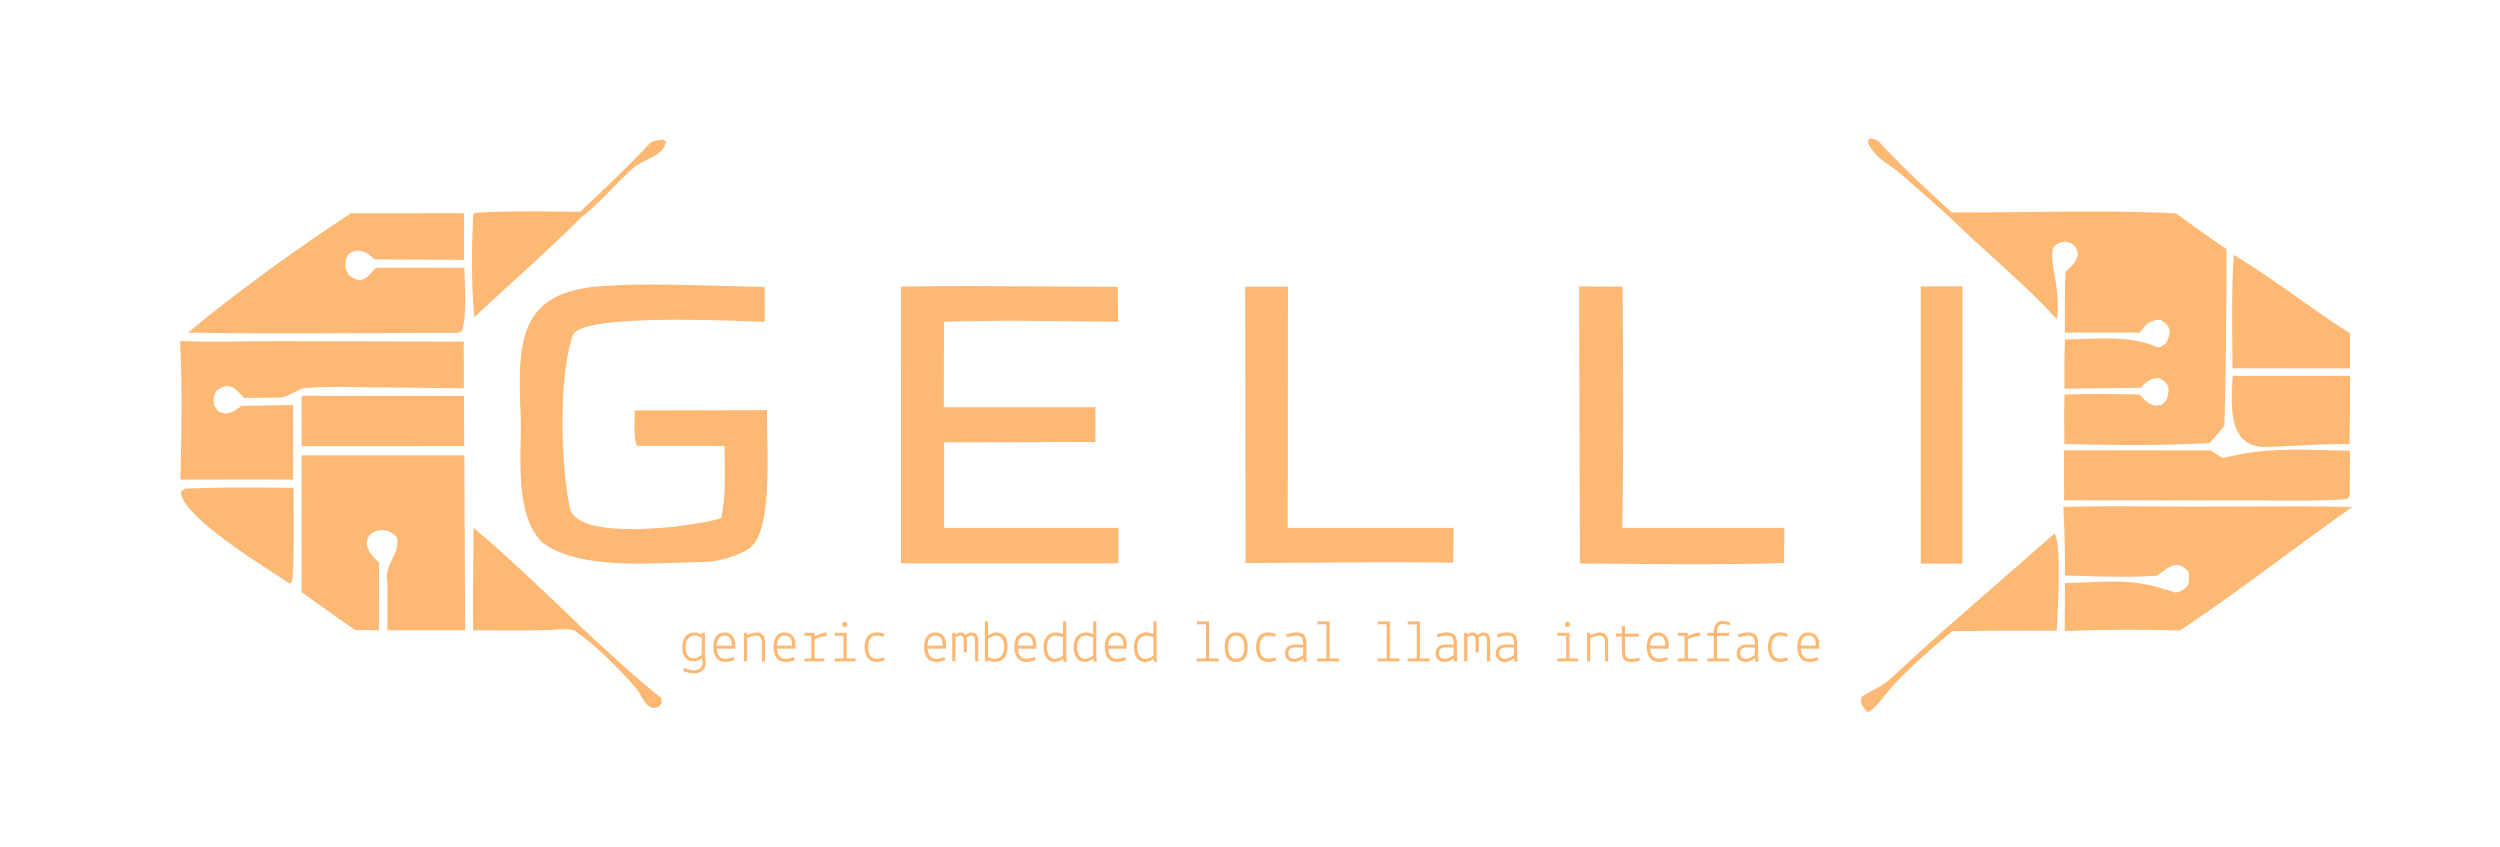
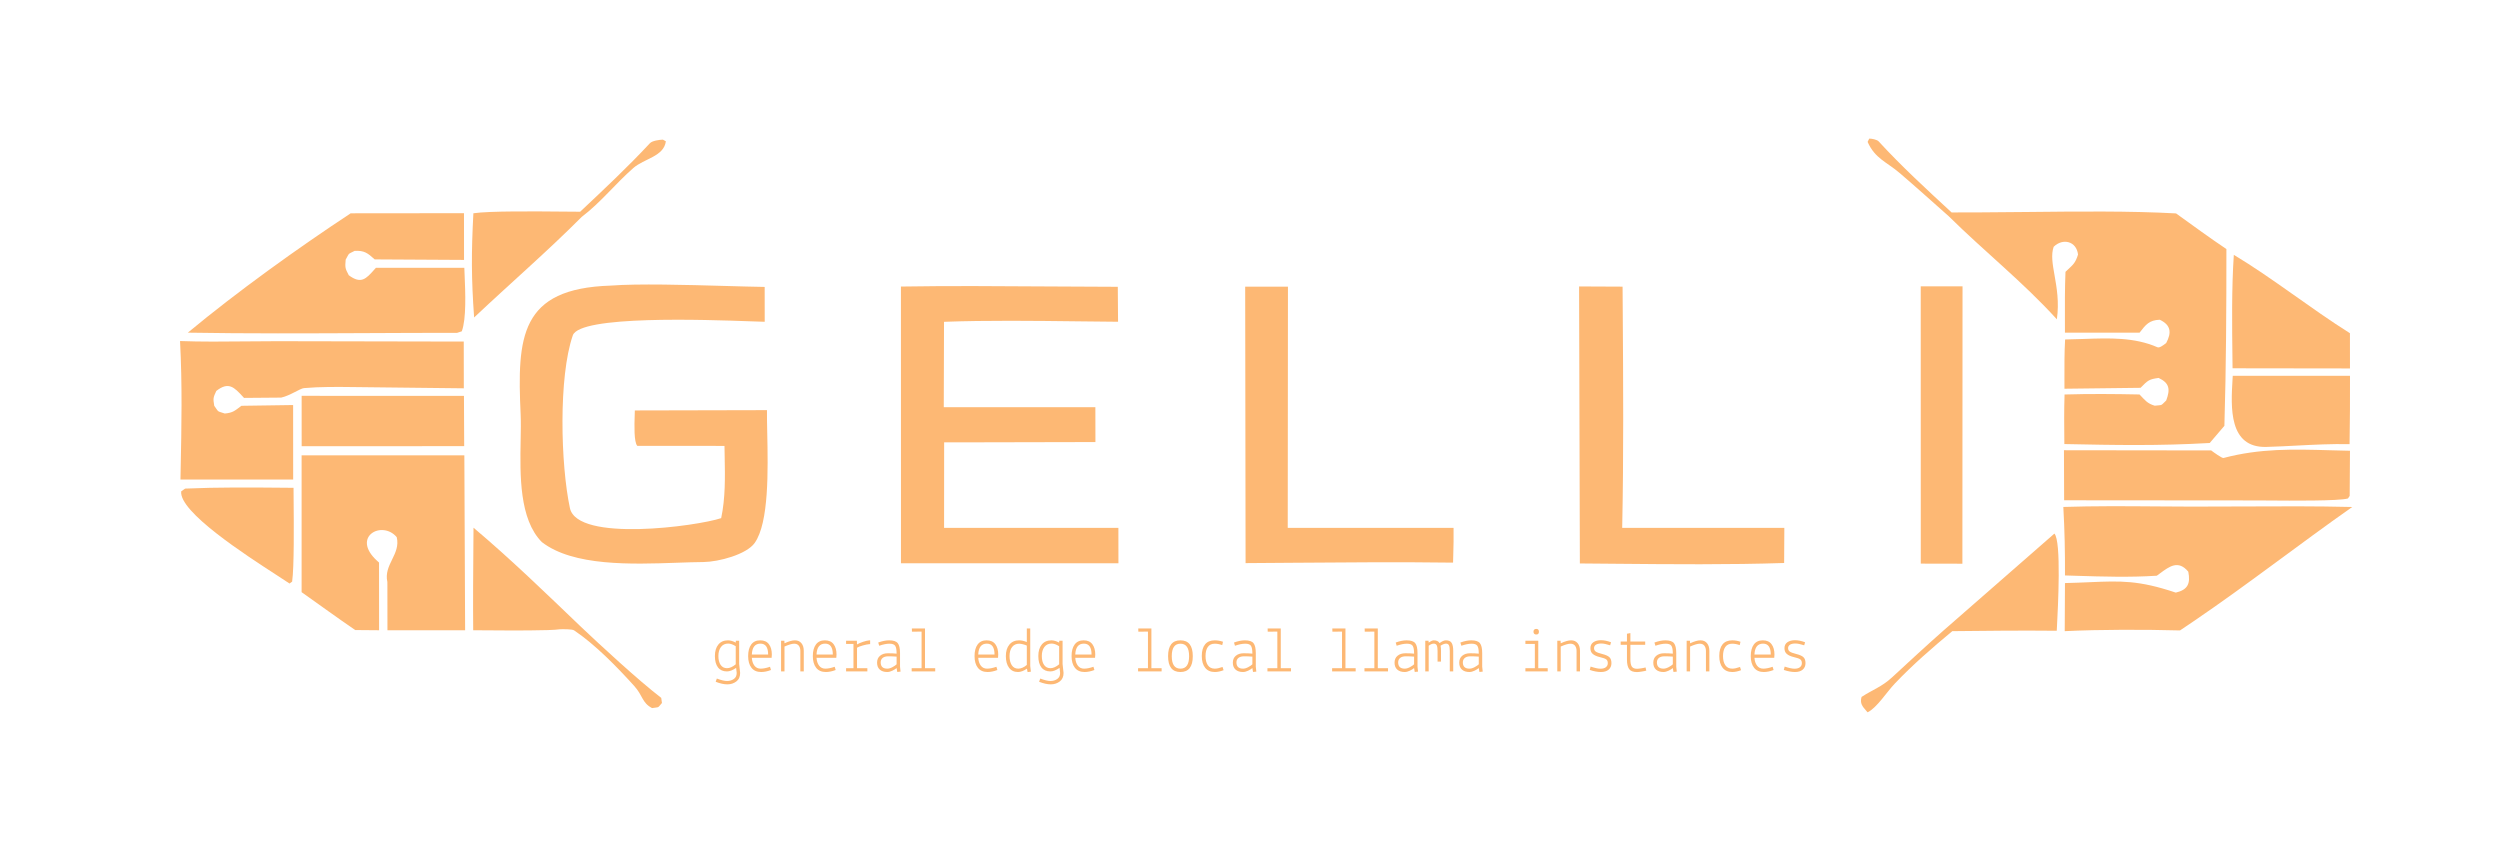
<svg xmlns="http://www.w3.org/2000/svg" width="2242" height="759" viewBox="0 0 2242 759">
  <path fill="#FDB874" transform="scale(1.00016 0.999629)" d="M1703.1 155.027C1718 167.75 1732.61 180.958 1747.29 193.943C1779.44 225.727 1813.79 252.873 1844.31 286.477C1846.46 271.019 1844.16 257.999 1842.22 246.976C1840.44 236.889 1838.95 228.475 1841.44 221.396C1849.64 213.367 1861.89 216.335 1863.28 228.346C1860.97 235.757 1859.17 237.19 1853.68 242.325L1852.03 243.863C1851.42 258.527 1851.47 273.628 1851.52 288.489C1851.53 291.832 1851.54 295.163 1851.54 298.474L1918.44 298.474C1924.03 291.221 1927.08 287.205 1936.56 286.845C1946.38 291.491 1947.47 298.162 1942.32 307.76C1942.12 307.914 1941.88 308.093 1941.62 308.288C1939.61 309.808 1936.28 312.317 1934.55 311.558C1913.91 302.479 1891.43 303.275 1868.36 304.091C1862.83 304.286 1857.27 304.483 1851.69 304.545C1851.02 316.425 1851.06 328.576 1851.09 340.583C1851.1 343.312 1851.11 346.035 1851.11 348.744L1919.34 347.92C1926.06 340.992 1927.21 340.196 1935.55 339.056C1945.31 343.627 1946.12 349.265 1942.34 359.295C1939.67 361.813 1938.98 362.771 1938.04 363.201C1937.09 363.641 1935.89 363.531 1932.05 363.973C1925.27 361.956 1923.36 359.002 1918.42 353.894C1895.28 353.421 1874.4 353.237 1851.2 353.911C1850.71 368.053 1850.85 381.767 1850.99 395.86L1851.02 398.377C1897.27 399.329 1935.21 400.054 1981.37 397.421L1994.52 382.008C1996.11 328.201 1996.32 277.273 1996.32 223.426C1981.14 213.262 1966.03 202.146 1951.17 191.456C1910.15 189.187 1862.4 189.701 1817.68 190.181C1802.74 190.342 1788.14 190.499 1774.24 190.547L1749.92 190.593C1727.4 169.771 1705.15 149.353 1684.42 126.761C1683.12 125.339 1678.18 124.233 1676.04 124.36L1674.61 127.309C1681.22 142.247 1691.61 145.212 1703.1 155.027Z" />
  <path fill="#FDB874" transform="scale(1.00016 0.999629)" d="M650.533 256.548C615.121 255.548 572.311 254.339 547.446 256.231C466.209 258.83 463.636 302.079 466.84 371.807C467.147 378.486 467 386.395 466.842 394.955C466.266 426.089 465.53 465.837 485.868 486.341C514.036 508.117 566.341 506.28 607.097 504.849C615.548 504.553 623.503 504.273 630.642 504.226C644.613 504.072 669.403 497.36 676.68 487.113C689.62 468.899 688.631 421.215 687.951 388.442C687.788 380.536 687.642 373.498 687.714 367.951L569.22 368.225C569.209 369.344 569.161 370.849 569.104 372.601C568.82 381.422 568.336 396.495 571.43 400.012L649.618 400.035C649.658 403.232 649.719 406.424 649.781 409.613C650.137 428.183 650.491 446.607 646.651 464.836C625.053 472.07 517.625 486.74 511.018 455.812C502.682 416.798 500.702 338.162 513.604 300.891C519.872 282.788 632.234 286.803 673.626 288.282C678.942 288.472 683.087 288.62 685.687 288.674L685.651 257.407C675.835 257.263 663.695 256.92 650.533 256.548Z" />
  <path fill="#FDB874" transform="scale(1.00016 0.999629)" d="M938.565 256.978C894.761 256.677 850.506 256.372 807.822 257.074L807.858 505.322L1002.85 505.322L1002.81 473.575L846.519 473.575L846.575 396.823L872.811 396.823L982.225 396.583L982.168 365.295L846.237 365.295L846.463 288.706C884.983 287.299 926.594 287.799 966.718 288.281C978.825 288.426 990.797 288.57 1002.51 288.659L1002.28 257.3C981.308 257.272 959.991 257.125 938.565 256.978Z" />
  <path fill="#FDB874" transform="scale(1.00016 0.999629)" d="M416.362 408.49L270.436 408.49L270.436 531.254C286.324 542.519 302.468 554.254 318.497 565.239L339.912 565.419L339.859 504.69L338.124 503.118C314.457 481.517 342.641 466.365 355.723 481.883C357.608 489.607 354.611 495.756 351.596 501.942C348.599 508.092 345.584 514.279 347.33 522.088C347.337 523.026 347.345 523.968 347.352 524.908L347.409 565.419L417.053 565.419L416.362 408.49Z" />
  <path fill="#FDB874" transform="scale(1.00016 0.999629)" d="M1932.9 454.313C1905.33 454.099 1878.07 453.888 1850.1 454.802C1851.28 476.318 1851.67 494.697 1851.58 516.256C1854.85 516.352 1858.12 516.454 1861.39 516.556C1885.59 517.311 1909.69 518.062 1933.91 516.493C1934.79 515.86 1935.65 515.22 1936.5 514.588C1945.39 507.992 1953.21 502.191 1962.14 512.863C1964.3 523.723 1961.52 529.168 1950.93 531.647C1917.54 520.446 1901.55 521.126 1873.61 522.314C1867.04 522.593 1859.82 522.901 1851.56 523.089L1851.35 566.23C1882.96 564.683 1922.79 564.735 1954.72 565.584L1967.17 557.178C2015.47 524.343 2061.43 488.336 2109.15 454.836C2076.6 454.039 2044.21 454.203 2011.78 454.367C1996.29 454.445 1980.79 454.524 1965.26 454.498C1954.38 454.48 1943.62 454.396 1932.9 454.313Z" />
  <path fill="#FDB874" transform="scale(1.00016 0.999629)" d="M220.676 306.277C200.754 306.479 180.491 306.684 161.436 305.956C163.499 345.522 162.763 382.422 161.981 421.573C161.924 424.436 161.866 427.312 161.81 430.202L262.879 430.202L262.828 363.37L216.451 364.058C210.719 368.37 208.875 370.347 201.536 370.984C194.142 368.449 196.626 370.306 192.11 364.065C191.007 357.502 191.107 356.741 193.952 350.728C204.98 342.027 210.021 347.476 217.804 355.889C218.134 356.246 218.469 356.608 218.809 356.974L252.124 356.702C259.976 354.998 269.137 348.493 272.506 348.188C286.842 346.898 302.47 347.083 317.235 347.258C319.359 347.283 321.465 347.308 323.547 347.328L415.885 348.367L415.827 306.431L248.569 306.093C239.457 306.087 230.105 306.182 220.676 306.277Z" />
  <path fill="#FDB874" transform="scale(1.00016 0.999629)" d="M416.037 191.259L314.438 191.361C266.81 222.748 212.436 261.863 168.42 298.442C221.851 299.348 276.337 299.094 330.535 298.841C357.105 298.717 383.606 298.593 409.879 298.607L414.06 297.24C418.272 286.058 417.256 262.145 416.595 246.583C416.496 244.265 416.406 242.133 416.341 240.255L337.05 240.255C336.599 240.759 336.16 241.254 335.731 241.738C328.256 250.165 323.809 255.179 312.733 246.927C309.42 240.741 309.328 239.923 309.955 232.919C313.651 226.408 311.499 228.44 317.967 225.075C326.64 224.594 329.654 227.013 335.972 232.715L416.077 233.182L416.037 191.259Z" />
  <path fill="#FDB874" transform="scale(1.00016 0.999629)" d="M1454.9 257.159L1415.9 256.979L1416.59 505.497C1427.38 505.575 1438.23 505.675 1449.11 505.775C1499.25 506.237 1550.18 506.705 1599.76 505.082L1599.94 473.582L1454.55 473.582C1455.9 408.934 1455.47 343.052 1455.04 278.079C1454.99 271.094 1454.95 264.12 1454.9 257.159Z" />
  <path fill="#FDB874" transform="scale(1.00016 0.999629)" d="M1154.85 257.157L1116.5 257.157L1116.86 505.191C1130.84 505.105 1144.87 504.992 1158.91 504.88C1206.91 504.495 1255.14 504.109 1302.9 504.755C1302.95 502.594 1303.01 500.407 1303.07 498.206C1303.29 490.002 1303.52 481.597 1303.35 473.582L1154.66 473.582L1154.85 257.157Z" />
  <path fill="#FDB874" transform="scale(1.00016 0.999629)" d="M1993.69 410.884C1992.39 411.23 1984.32 405.376 1982.68 404.09L1850.66 403.915L1850.81 448.817L2023.74 448.965C2026.03 448.966 2029.43 448.993 2033.58 449.026C2055.22 449.196 2097 449.526 2105.32 447.188L2106.86 444.891L2107.12 404.386C2100.94 404.27 2094.89 404.099 2088.94 403.931C2056.31 403.009 2026.6 402.169 1993.69 410.884Z" />
  <path fill="#FDB874" transform="scale(1.00016 0.999629)" d="M1759.72 256.862L1722.24 256.862L1722.28 505.645L1759.59 505.722L1759.72 256.862Z" />
  <path fill="#FDB874" transform="scale(1.00016 0.999629)" d="M2107.08 298.943C2071.65 276.655 2037.65 249.422 2002.97 228.626C2000.97 258.525 2001.38 292.022 2001.75 322.686C2001.78 325.278 2001.81 327.85 2001.84 330.398L2107.12 330.543L2107.08 298.943Z" />
  <path fill="#FDB874" transform="scale(1.00016 0.999629)" d="M416.009 355.124L270.47 355.113L270.489 400.317L416.219 400.255L416.009 355.124Z" />
  <path fill="#FDB874" transform="scale(1.00016 0.999629)" d="M2107.14 337.125L2002.01 337.125C2001.95 338.24 2001.88 339.388 2001.81 340.563C2000.35 365.184 1998.17 401.901 2032.19 400.944C2041.41 400.684 2050.41 400.218 2059.36 399.754C2074.97 398.945 2090.45 398.143 2106.76 398.454C2107.14 377.949 2107.16 357.631 2107.14 337.125Z" />
  <path fill="#FDB874" transform="scale(1.00016 0.999629)" d="M582.764 128.47C562.851 149.892 541.482 169.921 520.194 189.95C516.484 189.94 511.574 189.894 505.915 189.841C480.079 189.601 438.63 189.216 424.457 191.336C422.609 226.748 422.607 249.519 425.121 284.817C456.749 254.952 491.282 225.058 521.588 194.596C538.582 181.734 551.901 164.708 567.965 150.662C577.502 142.324 595.317 140.401 597.043 126.761L594.389 125.269C591.279 125.395 584.856 126.22 582.764 128.47Z" />
  <path fill="#FDB874" transform="scale(1.00016 0.999629)" d="M521.105 562.506C489.417 532.141 458.142 501.747 424.579 473.424C424.543 478.403 424.504 483.383 424.465 488.364C424.265 514.047 424.064 539.75 424.297 565.419C426.959 565.418 431.141 565.449 436.226 565.486C457.158 565.641 493.411 565.908 502.163 564.527L502.247 564.526C504.926 564.475 512.981 564.322 514.778 565.53C533.857 578.359 553.227 598.328 568.585 615.296C576.591 624.139 575.524 630.453 584.676 635.246C588.242 634.672 589.362 634.761 590.194 634.314C590.973 633.895 591.501 633.008 593.544 630.673C593.328 629.142 593.114 627.613 592.898 626.083C571.678 609.723 538.854 579.284 521.105 562.506Z" />
  <path fill="#FDB874" transform="scale(1.00016 0.999629)" d="M254.876 437.563C224.958 437.292 196.135 437.03 166.022 438.333L162.474 440.803C160.38 459.171 220.089 497.835 248.742 516.388C253.249 519.307 256.988 521.728 259.596 523.494L261.944 521.795C263.807 508.903 263.469 469.782 263.279 447.815C263.244 443.74 263.214 440.254 263.204 437.637C260.417 437.613 257.642 437.588 254.876 437.563Z" />
  <path fill="#FDB874" transform="scale(1.00016 0.999629)" d="M1844.38 562.419C1845.3 544.779 1848.43 485.297 1842.09 478.7L1742.18 566.067C1726.78 579.692 1711.65 593.683 1696.55 607.652C1687.38 616.144 1679.31 618.631 1669.19 625.223C1667.53 631.07 1669.91 633.755 1673.68 638.003C1673.98 638.338 1674.28 638.683 1674.59 639.039C1682.88 635.03 1691.55 621.078 1699.06 613.175C1715.44 595.971 1732.34 581.392 1750.54 566.229C1781.89 565.87 1812.85 565.539 1844.2 565.872C1844.24 565.039 1844.3 563.871 1844.38 562.419Z" />
-   <path fill="#FDB874" transform="scale(1.00016 0.999629)" d="M621.854 593.359Q616.989 593.359 614.392 590.01Q611.808 586.662 611.808 580.531Q611.808 574.401 614.695 570.894Q617.582 567.387 622.777 567.387Q625.637 567.387 629.197 569.273L629.302 567.704L632.058 567.704L632.058 587.15Q632.875 593.57 632.875 594.598Q632.875 599.357 629.685 601.757Q626.494 604.156 622.197 604.156Q617.912 604.156 612.454 601.994L613.429 599.305Q618.769 601.348 621.986 601.348Q625.202 601.348 627.602 599.674Q630.001 598 630.001 594.651L629.527 590.393Q625.255 593.359 621.854 593.359ZM622.882 570.09Q619.046 570.09 616.884 572.924Q614.721 575.759 614.721 580.492Q614.721 585.211 616.607 587.94Q618.505 590.656 621.906 590.656Q625.308 590.656 629.197 587.413L629.197 572.305Q625.69 570.09 622.882 570.09ZM639.559 580.558Q639.559 574.348 642.13 570.868Q644.701 567.387 649.605 567.387Q654.523 567.387 656.922 570.63Q659.335 573.861 659.335 579.266L659.163 581.968L642.644 581.968Q642.908 586.016 644.793 588.534Q646.692 591.039 650.014 591.039Q653.336 591.039 657.819 589.47L658.623 592.172Q654.259 593.847 650.423 593.847Q645.123 593.847 642.341 590.314Q639.559 586.767 639.559 580.558ZM649.829 570.143Q643.026 570.143 642.644 579.266L656.25 579.266Q656.25 570.143 649.829 570.143ZM669.802 567.704L669.908 569.866Q675.155 567.387 678.609 567.387Q682.063 567.387 684.028 569.76Q686.005 572.133 686.005 576.247L686.005 593.359L683.144 593.359L683.144 576.247Q683.144 573.597 681.852 571.87Q680.547 570.195 677.95 570.195Q675.366 570.195 669.908 572.568L669.908 593.359L667.047 593.359L667.047 567.704L669.802 567.704ZM693.559 580.558Q693.559 574.348 696.13 570.868Q698.701 567.387 703.605 567.387Q708.523 567.387 710.922 570.63Q713.335 573.861 713.335 579.266L713.163 581.968L696.644 581.968Q696.908 586.016 698.793 588.534Q700.692 591.039 704.014 591.039Q707.336 591.039 711.818 589.47L712.623 592.172Q708.259 593.847 704.422 593.847Q699.123 593.847 696.341 590.314Q693.559 586.767 693.559 580.558ZM703.829 570.143Q697.026 570.143 696.644 579.266L710.25 579.266Q710.25 570.143 703.829 570.143ZM721.324 593.359L721.324 590.656L727.481 590.656L727.481 570.406L721.324 570.406L721.324 567.704L730.341 567.704L730.447 570.841Q732.174 569.76 735.298 568.679Q738.436 567.598 740.809 567.387L741.402 567.387L741.402 570.565L740.809 570.565Q738.594 570.736 735.325 571.659Q732.068 572.568 730.447 573.544L730.447 590.656L739.082 590.656L739.082 593.359L721.324 593.359ZM748.429 593.359L748.429 590.656L756.313 590.656L756.313 570.406L748.429 570.406L748.429 567.704L759.174 567.704L759.174 590.656L767.058 590.656L767.058 593.359L748.429 593.359ZM755.179 560.097Q755.179 559.016 755.799 558.422Q756.418 557.829 757.5 557.829Q759.714 557.829 759.714 560.202Q759.714 562.575 757.5 562.523Q755.179 562.523 755.179 560.097ZM792.977 568.574L792.331 571.382Q788.982 570.195 786.121 570.195Q782.232 570.195 780.307 572.924Q778.395 575.653 778.395 580.518Q778.395 585.37 780.333 588.204Q782.285 591.039 786.121 591.039Q788.718 591.039 792.594 589.628L793.464 592.331Q789.522 593.847 786.174 593.847Q780.887 593.847 778.079 590.314Q775.271 586.767 775.271 580.452Q775.271 574.137 778.013 570.762Q780.769 567.387 786.121 567.387Q789.522 567.387 792.977 568.574ZM828.559 580.558Q828.559 574.348 831.13 570.868Q833.701 567.387 838.605 567.387Q843.522 567.387 845.922 570.63Q848.334 573.861 848.334 579.266L848.163 581.968L831.644 581.968Q831.908 586.016 833.793 588.534Q835.691 591.039 839.014 591.039Q842.336 591.039 846.818 589.47L847.622 592.172Q843.259 593.847 839.422 593.847Q834.122 593.847 831.341 590.314Q828.559 586.767 828.559 580.558ZM838.829 570.143Q832.026 570.143 831.644 579.266L845.249 579.266Q845.249 570.143 838.829 570.143ZM856.534 567.704L856.693 569.325Q859.395 567.387 860.859 567.387Q864.418 567.387 865.776 569.708Q868.795 567.387 871.063 567.387Q874.57 567.387 875.862 569.549Q877.167 571.711 877.167 576.181L877.167 593.359L874.306 593.359L874.306 576.181Q874.306 573.109 873.647 571.632Q873.001 570.143 871.168 570.143Q869.336 570.143 866.633 571.87Q866.963 573.702 866.963 576.181L866.963 585.146L864.102 585.146L864.102 576.181Q864.102 573.109 863.443 571.646Q862.744 570.143 860.911 570.143Q859.079 570.143 856.693 571.87L856.693 593.359L853.832 593.359L853.832 567.704L856.534 567.704ZM883.099 593.359L883.099 557.5L885.96 557.5L885.96 570.195Q890.021 567.387 893.317 567.387Q898.168 567.387 900.818 570.71Q903.468 574.032 903.468 580.189Q903.468 586.345 900.489 590.103Q897.522 593.847 892.394 593.847Q889.256 593.847 885.907 592.278L885.802 593.359L883.099 593.359ZM900.383 580.241Q900.383 575.482 898.511 572.845Q896.652 570.195 893.145 570.195Q889.638 570.195 885.96 573.267L885.96 589.47Q887.094 590.01 889.072 590.525Q891.049 591.039 892.288 591.039Q896.059 591.039 898.221 588.02Q900.383 584.987 900.383 580.241ZM909.559 580.558Q909.559 574.348 912.13 570.868Q914.7 567.387 919.605 567.387Q924.522 567.387 926.922 570.63Q929.334 573.861 929.334 579.266L929.163 581.968L912.644 581.968Q912.907 586.016 914.793 588.534Q916.691 591.039 920.013 591.039Q923.336 591.039 927.818 589.47L928.622 592.172Q924.259 593.847 920.422 593.847Q915.122 593.847 912.341 590.314Q909.559 586.767 909.559 580.558ZM919.829 570.143Q913.026 570.143 912.644 579.266L926.249 579.266Q926.249 570.143 919.829 570.143ZM956.057 557.5L956.057 588.877L956.598 593.57L953.842 593.9L953.302 591.039Q949.255 593.847 945.853 593.847Q941.041 593.847 938.365 590.287Q935.702 586.714 935.702 580.584Q935.702 574.454 938.668 570.921Q941.634 567.387 946.776 567.387Q949.795 567.387 953.196 568.838L953.196 557.5L956.057 557.5ZM938.774 580.518Q938.774 585.264 940.632 588.151Q942.505 591.039 946.011 591.039Q949.518 591.039 953.196 587.954L953.196 571.764Q952.063 571.224 950.085 570.71Q948.121 570.195 946.882 570.195Q943.045 570.195 940.909 572.977Q938.774 575.759 938.774 580.518ZM983.057 557.5L983.057 588.877L983.598 593.57L980.842 593.9L980.302 591.039Q976.254 593.847 972.853 593.847Q968.041 593.847 965.365 590.287Q962.702 586.714 962.702 580.584Q962.702 574.454 965.668 570.921Q968.634 567.387 973.776 567.387Q976.795 567.387 980.196 568.838L980.196 557.5L983.057 557.5ZM965.774 580.518Q965.774 585.264 967.632 588.151Q969.504 591.039 973.011 591.039Q976.518 591.039 980.196 587.954L980.196 571.764Q979.063 571.224 977.085 570.71Q975.121 570.195 973.881 570.195Q970.045 570.195 967.909 572.977Q965.774 575.759 965.774 580.518ZM990.559 580.558Q990.559 574.348 993.129 570.868Q995.7 567.387 1000.6 567.387Q1005.52 567.387 1007.92 570.63Q1010.33 573.861 1010.33 579.266L1010.16 581.968L993.644 581.968Q993.907 586.016 995.793 588.534Q997.691 591.039 1001.01 591.039Q1004.34 591.039 1008.82 589.47L1009.62 592.172Q1005.26 593.847 1001.42 593.847Q996.122 593.847 993.34 590.314Q990.559 586.767 990.559 580.558ZM1000.83 570.143Q994.026 570.143 993.644 579.266L1007.25 579.266Q1007.25 570.143 1000.83 570.143ZM1037.06 557.5L1037.06 588.877L1037.6 593.57L1034.84 593.9L1034.3 591.039Q1030.25 593.847 1026.85 593.847Q1022.04 593.847 1019.36 590.287Q1016.7 586.714 1016.7 580.584Q1016.7 574.454 1019.67 570.921Q1022.63 567.387 1027.78 567.387Q1030.8 567.387 1034.2 568.838L1034.2 557.5L1037.06 557.5ZM1019.77 580.518Q1019.77 585.264 1021.63 588.151Q1023.5 591.039 1027.01 591.039Q1030.52 591.039 1034.2 587.954L1034.2 571.764Q1033.06 571.224 1031.08 570.71Q1029.12 570.195 1027.88 570.195Q1024.05 570.195 1021.91 572.977Q1019.77 575.759 1019.77 580.518ZM1073.07 593.359L1073.07 590.656L1081.34 590.656L1081.34 560.097L1073.3 560.15L1073.23 557.5L1084.2 557.447L1084.2 590.656L1092.73 590.656L1092.73 593.359L1073.07 593.359ZM1098.14 580.624Q1098.14 567.387 1108.45 567.387Q1118.76 567.387 1118.76 580.624Q1118.76 593.847 1108.45 593.847Q1098.14 593.847 1098.14 580.624ZM1108.45 570.195Q1101.21 570.195 1101.21 580.624Q1101.21 591.039 1108.45 591.039Q1115.68 591.039 1115.68 580.624Q1115.68 570.195 1108.45 570.195ZM1143.98 568.574L1143.33 571.382Q1139.98 570.195 1137.12 570.195Q1133.23 570.195 1131.31 572.924Q1129.4 575.653 1129.4 580.518Q1129.4 585.37 1131.33 588.204Q1133.28 591.039 1137.12 591.039Q1139.72 591.039 1143.59 589.628L1144.46 592.331Q1140.52 593.847 1137.17 593.847Q1131.89 593.847 1129.08 590.314Q1126.27 586.767 1126.27 580.452Q1126.27 574.137 1129.01 570.762Q1131.77 567.387 1137.12 567.387Q1140.52 567.387 1143.98 568.574ZM1160.72 591.039Q1162.71 591.039 1165.06 589.773Q1167.42 588.494 1168.5 587.413L1168.5 580.993Q1164.92 580.729 1161.68 580.729Q1158.45 580.729 1156.83 582.1Q1155.21 583.471 1155.21 585.805Q1155.21 591.039 1160.72 591.039ZM1160.67 593.847Q1156.72 593.847 1154.46 591.83Q1152.19 589.799 1152.19 586.068Q1152.19 582.338 1154.67 580.294Q1157.16 578.185 1161.26 578.185Q1165.36 578.185 1168.5 578.514Q1168.5 573.702 1167.31 571.949Q1166.12 570.195 1162.5 570.195Q1158.89 570.195 1153.97 571.922L1153.15 569.22Q1158.17 567.387 1162.24 567.387Q1167.57 567.387 1169.46 569.76Q1171.36 572.133 1171.36 578.079L1171.36 589.417L1171.79 593.517L1169.04 593.794L1168.5 590.551Q1167.26 591.632 1164.98 592.739Q1162.71 593.847 1160.67 593.847ZM1181.07 593.359L1181.07 590.656L1189.34 590.656L1189.34 560.097L1181.3 560.15L1181.23 557.5L1192.2 557.447L1192.2 590.656L1200.73 590.656L1200.73 593.359L1181.07 593.359ZM1235.07 593.359L1235.07 590.656L1243.34 590.656L1243.34 560.097L1235.3 560.15L1235.23 557.5L1246.2 557.447L1246.2 590.656L1254.73 590.656L1254.73 593.359L1235.07 593.359ZM1262.07 593.359L1262.07 590.656L1270.34 590.656L1270.34 560.097L1262.3 560.15L1262.23 557.5L1273.2 557.447L1273.2 590.656L1281.73 590.656L1281.73 593.359L1262.07 593.359ZM1295.72 591.039Q1297.71 591.039 1300.06 589.773Q1302.42 588.494 1303.5 587.413L1303.5 580.993Q1299.92 580.729 1296.68 580.729Q1293.45 580.729 1291.83 582.1Q1290.21 583.471 1290.21 585.805Q1290.21 591.039 1295.72 591.039ZM1295.67 593.847Q1291.72 593.847 1289.46 591.83Q1287.19 589.799 1287.19 586.068Q1287.19 582.338 1289.67 580.294Q1292.16 578.185 1296.26 578.185Q1300.36 578.185 1303.5 578.514Q1303.5 573.702 1302.31 571.949Q1301.12 570.195 1297.5 570.195Q1293.89 570.195 1288.97 571.922L1288.15 569.22Q1293.17 567.387 1297.24 567.387Q1302.57 567.387 1304.46 569.76Q1306.36 572.133 1306.36 578.079L1306.36 589.417L1306.79 593.517L1304.04 593.794L1303.5 590.551Q1302.26 591.632 1299.98 592.739Q1297.71 593.847 1295.67 593.847ZM1315.53 567.704L1315.69 569.325Q1318.39 567.387 1319.86 567.387Q1323.42 567.387 1324.78 569.708Q1327.79 567.387 1330.06 567.387Q1333.57 567.387 1334.86 569.549Q1336.17 571.711 1336.17 576.181L1336.17 593.359L1333.3 593.359L1333.3 576.181Q1333.3 573.109 1332.65 571.632Q1332 570.143 1330.17 570.143Q1328.33 570.143 1325.63 571.87Q1325.96 573.702 1325.96 576.181L1325.96 585.146L1323.1 585.146L1323.1 576.181Q1323.1 573.109 1322.44 571.646Q1321.74 570.143 1319.91 570.143Q1318.08 570.143 1315.69 571.87L1315.69 593.359L1312.83 593.359L1312.83 567.704L1315.53 567.704ZM1349.72 591.039Q1351.71 591.039 1354.06 589.773Q1356.42 588.494 1357.5 587.413L1357.5 580.993Q1353.92 580.729 1350.68 580.729Q1347.45 580.729 1345.83 582.1Q1344.21 583.471 1344.21 585.805Q1344.21 591.039 1349.72 591.039ZM1349.67 593.847Q1345.72 593.847 1343.46 591.83Q1341.19 589.799 1341.19 586.068Q1341.19 582.338 1343.67 580.294Q1346.16 578.185 1350.26 578.185Q1354.36 578.185 1357.5 578.514Q1357.5 573.702 1356.31 571.949Q1355.12 570.195 1351.5 570.195Q1347.89 570.195 1342.97 571.922L1342.15 569.22Q1347.17 567.387 1351.24 567.387Q1356.57 567.387 1358.46 569.76Q1360.36 572.133 1360.36 578.079L1360.36 589.417L1360.79 593.517L1358.04 593.794L1357.5 590.551Q1356.26 591.632 1353.98 592.739Q1351.71 593.847 1349.67 593.847ZM1396.43 593.359L1396.43 590.656L1404.31 590.656L1404.31 570.406L1396.43 570.406L1396.43 567.704L1407.17 567.704L1407.17 590.656L1415.06 590.656L1415.06 593.359L1396.43 593.359ZM1403.18 560.097Q1403.18 559.016 1403.8 558.422Q1404.42 557.829 1405.5 557.829Q1407.71 557.829 1407.71 560.202Q1407.71 562.575 1405.5 562.523Q1403.18 562.523 1403.18 560.097ZM1425.8 567.704L1425.91 569.866Q1431.15 567.387 1434.61 567.387Q1438.06 567.387 1440.03 569.76Q1442 572.133 1442 576.247L1442 593.359L1439.14 593.359L1439.14 576.247Q1439.14 573.597 1437.85 571.87Q1436.55 570.195 1433.95 570.195Q1431.36 570.195 1425.91 572.568L1425.91 593.359L1423.05 593.359L1423.05 567.704L1425.8 567.704ZM1448.96 571.105L1448.96 568.416L1454.21 568.416L1454.21 561.877L1457.07 561.336L1457.07 568.416L1469.44 568.416L1469.44 571.105L1457.07 571.105L1457.07 583.419Q1457.07 587.532 1458.29 589.338Q1459.5 591.144 1462.64 591.144Q1463.82 591.144 1466.3 590.749Q1468.79 590.34 1469.7 590.01L1470.35 592.66Q1469.33 593.029 1466.6 593.464Q1463.88 593.9 1462.64 593.9Q1457.77 593.9 1455.99 591.342Q1454.21 588.771 1454.21 583.537L1454.21 571.105L1448.96 571.105ZM1476.56 580.558Q1476.56 574.348 1479.13 570.868Q1481.7 567.387 1486.6 567.387Q1491.52 567.387 1493.92 570.63Q1496.33 573.861 1496.33 579.266L1496.16 581.968L1479.64 581.968Q1479.91 586.016 1481.79 588.534Q1483.69 591.039 1487.01 591.039Q1490.33 591.039 1494.82 589.47L1495.62 592.172Q1491.26 593.847 1487.42 593.847Q1482.12 593.847 1479.34 590.314Q1476.56 586.767 1476.56 580.558ZM1486.83 570.143Q1480.03 570.143 1479.64 579.266L1493.25 579.266Q1493.25 570.143 1486.83 570.143ZM1504.32 593.359L1504.32 590.656L1510.48 590.656L1510.48 570.406L1504.32 570.406L1504.32 567.704L1513.34 567.704L1513.45 570.841Q1515.17 569.76 1518.3 568.679Q1521.43 567.598 1523.81 567.387L1524.4 567.387L1524.4 570.565L1523.81 570.565Q1521.59 570.736 1518.32 571.659Q1515.07 572.568 1513.45 573.544L1513.45 590.656L1522.08 590.656L1522.08 593.359L1504.32 593.359ZM1530.68 593.359L1530.68 590.656L1536.66 590.656L1536.66 570.406L1530.89 570.406L1530.89 567.704L1536.66 567.704Q1536.66 557.012 1544.6 557.012Q1547.2 557.012 1551.4 558.264L1550.76 560.954Q1546.6 559.767 1544.72 559.767Q1541.96 559.767 1540.74 561.692Q1539.52 563.604 1539.52 567.704L1550.39 567.704L1550.39 570.406L1539.52 570.406L1539.52 590.656L1550.49 590.656L1550.49 593.359L1530.68 593.359ZM1565.72 591.039Q1567.71 591.039 1570.05 589.773Q1572.42 588.494 1573.5 587.413L1573.5 580.993Q1569.92 580.729 1566.68 580.729Q1563.45 580.729 1561.83 582.1Q1560.21 583.471 1560.21 585.805Q1560.21 591.039 1565.72 591.039ZM1565.67 593.847Q1561.72 593.847 1559.46 591.83Q1557.19 589.799 1557.19 586.068Q1557.19 582.338 1559.67 580.294Q1562.16 578.185 1566.26 578.185Q1570.36 578.185 1573.5 578.514Q1573.5 573.702 1572.31 571.949Q1571.12 570.195 1567.5 570.195Q1563.89 570.195 1558.97 571.922L1558.15 569.22Q1563.17 567.387 1567.23 567.387Q1572.57 567.387 1574.46 569.76Q1576.36 572.133 1576.36 578.079L1576.36 589.417L1576.79 593.517L1574.04 593.794L1573.5 590.551Q1572.26 591.632 1569.98 592.739Q1567.71 593.847 1565.67 593.847ZM1602.98 568.574L1602.33 571.382Q1598.98 570.195 1596.12 570.195Q1592.23 570.195 1590.3 572.924Q1588.39 575.653 1588.39 580.518Q1588.39 585.37 1590.33 588.204Q1592.28 591.039 1596.12 591.039Q1598.72 591.039 1602.59 589.628L1603.46 592.331Q1599.52 593.847 1596.17 593.847Q1590.89 593.847 1588.08 590.314Q1585.27 586.767 1585.27 580.452Q1585.27 574.137 1588.01 570.762Q1590.77 567.387 1596.12 567.387Q1599.52 567.387 1602.98 568.574ZM1611.56 580.558Q1611.56 574.348 1614.13 570.868Q1616.7 567.387 1621.61 567.387Q1626.52 567.387 1628.92 570.63Q1631.34 573.861 1631.34 579.266L1631.16 581.968L1614.65 581.968Q1614.91 586.016 1616.79 588.534Q1618.69 591.039 1622.01 591.039Q1625.34 591.039 1629.82 589.47L1630.62 592.172Q1626.26 593.847 1622.42 593.847Q1617.12 593.847 1614.34 590.314Q1611.56 586.767 1611.56 580.558ZM1621.83 570.143Q1615.03 570.143 1614.65 579.266L1628.25 579.266Q1628.25 570.143 1621.83 570.143Z" />
+   <path fill="#FDB874" transform="scale(1.00016 0.999629)" d="M651.81 602.359Q646.585 602.359 643.795 598.762Q641.02 595.166 641.02 588.581Q641.02 581.997 644.121 578.23Q647.222 574.464 652.801 574.464Q655.874 574.464 659.697 576.488L659.81 574.803L662.77 574.803L662.77 595.69Q663.648 602.586 663.648 603.69Q663.648 608.802 660.221 611.379Q656.794 613.956 652.178 613.956Q647.576 613.956 641.714 611.634L642.761 608.745Q648.496 610.94 651.951 610.94Q655.406 610.94 657.984 609.142Q660.561 607.343 660.561 603.747L660.051 599.173Q655.463 602.359 651.81 602.359ZM652.914 577.366Q648.794 577.366 646.471 580.411Q644.149 583.455 644.149 588.539Q644.149 593.608 646.174 596.539Q648.213 599.456 651.866 599.456Q655.52 599.456 659.697 595.973L659.697 579.745Q655.93 577.366 652.914 577.366ZM670.827 588.609Q670.827 581.94 673.588 578.202Q676.349 574.464 681.617 574.464Q686.899 574.464 689.476 577.947Q692.067 581.416 692.067 587.222L691.883 590.125L674.14 590.125Q674.424 594.472 676.449 597.176Q678.488 599.867 682.056 599.867Q685.624 599.867 690.439 598.182L691.302 601.085Q686.616 602.883 682.495 602.883Q676.802 602.883 673.815 599.088Q670.827 595.279 670.827 588.609ZM681.858 577.423Q674.551 577.423 674.14 587.222L688.754 587.222Q688.754 577.423 681.858 577.423ZM703.31 574.803L703.424 577.126Q709.059 574.464 712.769 574.464Q716.479 574.464 718.589 577.012Q720.713 579.561 720.713 583.979L720.713 602.359L717.641 602.359L717.641 583.979Q717.641 581.133 716.253 579.278Q714.851 577.48 712.061 577.48Q709.286 577.48 703.424 580.028L703.424 602.359L700.351 602.359L700.351 574.803L703.31 574.803ZM728.827 588.609Q728.827 581.94 731.588 578.202Q734.349 574.464 739.617 574.464Q744.899 574.464 747.476 577.947Q750.067 581.416 750.067 587.222L749.883 590.125L732.141 590.125Q732.424 594.472 734.449 597.176Q736.488 599.867 740.056 599.867Q743.624 599.867 748.439 598.182L749.303 601.085Q744.616 602.883 740.495 602.883Q734.803 602.883 731.815 599.088Q728.827 595.279 728.827 588.609ZM739.858 577.423Q732.551 577.423 732.141 587.222L746.754 587.222Q746.754 577.423 739.858 577.423ZM758.648 602.359L758.648 599.456L765.261 599.456L765.261 577.706L758.648 577.706L758.648 574.803L768.334 574.803L768.447 578.174Q770.302 577.012 773.658 575.851Q777.028 574.69 779.577 574.464L780.214 574.464L780.214 577.876L779.577 577.876Q777.198 578.06 773.686 579.051Q770.189 580.028 768.447 581.076L768.447 599.456L777.722 599.456L777.722 602.359L758.648 602.359ZM795.592 599.867Q797.73 599.867 800.251 598.507Q802.786 597.134 803.947 595.973L803.947 589.077Q800.109 588.794 796.626 588.794Q793.157 588.794 791.415 590.266Q789.673 591.739 789.673 594.245Q789.673 599.867 795.592 599.867ZM795.536 602.883Q791.302 602.883 788.866 600.716Q786.431 598.536 786.431 594.528Q786.431 590.521 789.093 588.326Q791.769 586.061 796.173 586.061Q800.577 586.061 803.947 586.415Q803.947 581.246 802.672 579.363Q801.398 577.48 797.504 577.48Q793.624 577.48 788.342 579.335L787.464 576.432Q792.859 574.464 797.221 574.464Q802.956 574.464 804.98 577.012Q807.019 579.561 807.019 585.947L807.019 598.125L807.487 602.529L804.527 602.826L803.947 599.343Q802.616 600.504 800.166 601.693Q797.73 602.883 795.536 602.883ZM817.456 602.359L817.456 599.456L826.334 599.456L826.334 566.633L817.696 566.69L817.625 563.843L829.407 563.787L829.407 599.456L838.568 599.456L838.568 602.359L817.456 602.359ZM873.827 588.609Q873.827 581.94 876.588 578.202Q879.35 574.464 884.617 574.464Q889.899 574.464 892.476 577.947Q895.067 581.416 895.067 587.222L894.883 590.125L877.141 590.125Q877.424 594.472 879.449 597.176Q881.488 599.867 885.056 599.867Q888.625 599.867 893.439 598.182L894.303 601.085Q889.616 602.883 885.495 602.883Q879.803 602.883 876.815 599.088Q873.827 595.279 873.827 588.609ZM884.858 577.423Q877.551 577.423 877.141 587.222L891.754 587.222Q891.754 577.423 884.858 577.423ZM923.77 563.843L923.77 597.544L924.351 602.586L921.391 602.94L920.811 599.867Q916.464 602.883 912.81 602.883Q907.642 602.883 904.767 599.06Q901.907 595.222 901.907 588.638Q901.907 582.053 905.093 578.258Q908.279 574.464 913.801 574.464Q917.044 574.464 920.697 576.021L920.697 563.843L923.77 563.843ZM905.206 588.567Q905.206 593.665 907.203 596.766Q909.214 599.867 912.98 599.867Q916.747 599.867 920.697 596.553L920.697 579.165Q919.48 578.584 917.356 578.032Q915.246 577.48 913.915 577.48Q909.794 577.48 907.5 580.467Q905.206 583.455 905.206 588.567ZM941.81 602.359Q936.585 602.359 933.796 598.762Q931.02 595.166 931.02 588.581Q931.02 581.997 934.121 578.23Q937.222 574.464 942.801 574.464Q945.874 574.464 949.697 576.488L949.811 574.803L952.77 574.803L952.77 595.69Q953.648 602.586 953.648 603.69Q953.648 608.802 950.221 611.379Q946.795 613.956 942.178 613.956Q937.576 613.956 931.714 611.634L932.762 608.745Q938.497 610.94 941.952 610.94Q945.407 610.94 947.984 609.142Q950.561 607.343 950.561 603.747L950.051 599.173Q945.464 602.359 941.81 602.359ZM942.915 577.366Q938.794 577.366 936.472 580.411Q934.15 583.455 934.15 588.539Q934.15 593.608 936.175 596.539Q938.214 599.456 941.867 599.456Q945.52 599.456 949.697 595.973L949.697 579.745Q945.931 577.366 942.915 577.366ZM960.827 588.609Q960.827 581.94 963.589 578.202Q966.35 574.464 971.617 574.464Q976.899 574.464 979.476 577.947Q982.068 581.416 982.068 587.222L981.884 590.125L964.141 590.125Q964.424 594.472 966.449 597.176Q968.488 599.867 972.056 599.867Q975.625 599.867 980.439 598.182L981.303 601.085Q976.616 602.883 972.495 602.883Q966.803 602.883 963.815 599.088Q960.827 595.279 960.827 588.609ZM971.858 577.423Q964.552 577.423 964.141 587.222L978.754 587.222Q978.754 577.423 971.858 577.423ZM1020.46 602.359L1020.46 599.456L1029.33 599.456L1029.33 566.633L1020.7 566.69L1020.63 563.843L1032.41 563.787L1032.41 599.456L1041.57 599.456L1041.57 602.359L1020.46 602.359ZM1047.37 588.68Q1047.37 574.464 1058.45 574.464Q1069.52 574.464 1069.52 588.68Q1069.52 602.883 1058.45 602.883Q1047.37 602.883 1047.37 588.68ZM1058.45 577.48Q1050.67 577.48 1050.67 588.68Q1050.67 599.867 1058.45 599.867Q1066.22 599.867 1066.22 588.68Q1066.22 577.48 1058.45 577.48ZM1096.61 575.738L1095.92 578.754Q1092.32 577.48 1089.25 577.48Q1085.07 577.48 1083 580.411Q1080.95 583.342 1080.95 588.567Q1080.95 593.778 1083.03 596.822Q1085.13 599.867 1089.25 599.867Q1092.04 599.867 1096.2 598.352L1097.13 601.255Q1092.9 602.883 1089.3 602.883Q1083.62 602.883 1080.61 599.088Q1077.59 595.279 1077.59 588.496Q1077.59 581.714 1080.54 578.089Q1083.5 574.464 1089.25 574.464Q1092.9 574.464 1096.61 575.738ZM1114.59 599.867Q1116.73 599.867 1119.25 598.507Q1121.79 597.134 1122.95 595.973L1122.95 589.077Q1119.11 588.794 1115.63 588.794Q1112.16 588.794 1110.42 590.266Q1108.67 591.739 1108.67 594.245Q1108.67 599.867 1114.59 599.867ZM1114.54 602.883Q1110.3 602.883 1107.87 600.716Q1105.43 598.536 1105.43 594.528Q1105.43 590.521 1108.09 588.326Q1110.77 586.061 1115.17 586.061Q1119.58 586.061 1122.95 586.415Q1122.95 581.246 1121.67 579.363Q1120.4 577.48 1116.5 577.48Q1112.62 577.48 1107.34 579.335L1106.47 576.432Q1111.86 574.464 1116.22 574.464Q1121.96 574.464 1123.98 577.012Q1126.02 579.561 1126.02 585.947L1126.02 598.125L1126.49 602.529L1123.53 602.826L1122.95 599.343Q1121.62 600.504 1119.17 601.693Q1116.73 602.883 1114.54 602.883ZM1136.46 602.359L1136.46 599.456L1145.33 599.456L1145.33 566.633L1136.7 566.69L1136.63 563.843L1148.41 563.787L1148.41 599.456L1157.57 599.456L1157.57 602.359L1136.46 602.359ZM1194.46 602.359L1194.46 599.456L1203.33 599.456L1203.33 566.633L1194.7 566.69L1194.63 563.843L1206.41 563.787L1206.41 599.456L1215.57 599.456L1215.57 602.359L1194.46 602.359ZM1223.46 602.359L1223.46 599.456L1232.33 599.456L1232.33 566.633L1223.7 566.69L1223.63 563.843L1235.41 563.787L1235.41 599.456L1244.57 599.456L1244.57 602.359L1223.46 602.359ZM1259.59 599.867Q1261.73 599.867 1264.25 598.507Q1266.79 597.134 1267.95 595.973L1267.95 589.077Q1264.11 588.794 1260.63 588.794Q1257.16 588.794 1255.42 590.266Q1253.67 591.739 1253.67 594.245Q1253.67 599.867 1259.59 599.867ZM1259.54 602.883Q1255.3 602.883 1252.87 600.716Q1250.43 598.536 1250.43 594.528Q1250.43 590.521 1253.09 588.326Q1255.77 586.061 1260.17 586.061Q1264.58 586.061 1267.95 586.415Q1267.95 581.246 1266.67 579.363Q1265.4 577.48 1261.51 577.48Q1257.62 577.48 1252.34 579.335L1251.47 576.432Q1256.86 574.464 1261.22 574.464Q1266.96 574.464 1268.98 577.012Q1271.02 579.561 1271.02 585.947L1271.02 598.125L1271.49 602.529L1268.53 602.826L1267.95 599.343Q1266.62 600.504 1264.17 601.693Q1261.73 602.883 1259.54 602.883ZM1280.88 574.803L1281.05 576.545Q1283.95 574.464 1285.52 574.464Q1289.34 574.464 1290.8 576.956Q1294.05 574.464 1296.48 574.464Q1300.25 574.464 1301.64 576.786Q1303.04 579.108 1303.04 583.908L1303.04 602.359L1299.96 602.359L1299.96 583.908Q1299.96 580.609 1299.26 579.023Q1298.56 577.423 1296.59 577.423Q1294.62 577.423 1291.72 579.278Q1292.08 581.246 1292.08 583.908L1292.08 593.537L1289 593.537L1289 583.908Q1289 580.609 1288.3 579.037Q1287.55 577.423 1285.58 577.423Q1283.61 577.423 1281.05 579.278L1281.05 602.359L1277.97 602.359L1277.97 574.803L1280.88 574.803ZM1317.59 599.867Q1319.73 599.867 1322.25 598.507Q1324.79 597.134 1325.95 595.973L1325.95 589.077Q1322.11 588.794 1318.63 588.794Q1315.16 588.794 1313.42 590.266Q1311.67 591.739 1311.67 594.245Q1311.67 599.867 1317.59 599.867ZM1317.54 602.883Q1313.3 602.883 1310.87 600.716Q1308.43 598.536 1308.43 594.528Q1308.43 590.521 1311.09 588.326Q1313.77 586.061 1318.17 586.061Q1322.58 586.061 1325.95 586.415Q1325.95 581.246 1324.67 579.363Q1323.4 577.48 1319.51 577.48Q1315.62 577.48 1310.34 579.335L1309.47 576.432Q1314.86 574.464 1319.22 574.464Q1324.96 574.464 1326.98 577.012Q1329.02 579.561 1329.02 585.947L1329.02 598.125L1329.49 602.529L1326.53 602.826L1325.95 599.343Q1324.62 600.504 1322.17 601.693Q1319.73 602.883 1317.54 602.883ZM1367.76 602.359L1367.76 599.456L1376.23 599.456L1376.23 577.706L1367.76 577.706L1367.76 574.803L1379.3 574.803L1379.3 599.456L1387.77 599.456L1387.77 602.359L1367.76 602.359ZM1375.01 566.633Q1375.01 565.472 1375.68 564.835Q1376.34 564.197 1377.51 564.197Q1379.88 564.197 1379.88 566.746Q1379.88 569.295 1377.51 569.238Q1375.01 569.238 1375.01 566.633ZM1399.31 574.803L1399.43 577.126Q1405.06 574.464 1408.77 574.464Q1412.48 574.464 1414.59 577.012Q1416.72 579.561 1416.72 583.979L1416.72 602.359L1413.64 602.359L1413.64 583.979Q1413.64 581.133 1412.25 579.278Q1410.85 577.48 1408.06 577.48Q1405.29 577.48 1399.43 580.028L1399.43 602.359L1396.35 602.359L1396.35 574.803L1399.31 574.803ZM1425.47 601.028L1426.23 598.012Q1431.97 599.924 1435.09 599.924Q1438.24 599.924 1439.94 598.564Q1441.65 597.19 1441.65 594.939Q1441.65 592.674 1440.29 591.597Q1438.93 590.521 1434.64 589.544Q1430.35 588.553 1428.2 586.698Q1426.05 584.956 1426.05 581.487Q1426.05 578.004 1428.68 576.177Q1431.33 574.35 1435.51 574.35Q1439.68 574.35 1444.55 576.205L1443.75 578.924Q1438.82 577.31 1435.8 577.31Q1432.79 577.31 1431.05 578.343Q1429.3 579.505 1429.3 581.487Q1429.3 583.455 1430.83 584.56Q1432.38 585.65 1436.78 586.755Q1441.2 587.859 1443.05 589.572Q1444.91 591.286 1444.91 594.939Q1444.91 598.592 1442.42 600.731Q1439.97 602.883 1435.45 602.883Q1430.93 602.883 1425.47 601.028ZM1453.19 578.457L1453.19 575.568L1458.83 575.568L1458.83 568.544L1461.9 567.964L1461.9 575.568L1475.18 575.568L1475.18 578.457L1461.9 578.457L1461.9 591.682Q1461.9 596.1 1463.2 598.04Q1464.51 599.98 1467.88 599.98Q1469.15 599.98 1471.81 599.555Q1474.49 599.116 1475.47 598.762L1476.16 601.609Q1475.07 602.005 1472.14 602.472Q1469.21 602.94 1467.88 602.94Q1462.65 602.94 1460.74 600.193Q1458.83 597.431 1458.83 591.81L1458.83 578.457L1453.19 578.457ZM1491.59 599.867Q1493.73 599.867 1496.25 598.507Q1498.79 597.134 1499.95 595.973L1499.95 589.077Q1496.11 588.794 1492.63 588.794Q1489.16 588.794 1487.42 590.266Q1485.68 591.739 1485.68 594.245Q1485.68 599.867 1491.59 599.867ZM1491.54 602.883Q1487.3 602.883 1484.87 600.716Q1482.43 598.536 1482.43 594.528Q1482.43 590.521 1485.09 588.326Q1487.77 586.061 1492.17 586.061Q1496.58 586.061 1499.95 586.415Q1499.95 581.246 1498.67 579.363Q1497.4 577.48 1493.51 577.48Q1489.62 577.48 1484.34 579.335L1483.47 576.432Q1488.86 574.464 1493.22 574.464Q1498.96 574.464 1500.98 577.012Q1503.02 579.561 1503.02 585.947L1503.02 598.125L1503.49 602.529L1500.53 602.826L1499.95 599.343Q1498.62 600.504 1496.17 601.693Q1493.73 602.883 1491.54 602.883ZM1515.31 574.803L1515.43 577.126Q1521.06 574.464 1524.77 574.464Q1528.48 574.464 1530.59 577.012Q1532.72 579.561 1532.72 583.979L1532.72 602.359L1529.64 602.359L1529.64 583.979Q1529.64 581.133 1528.25 579.278Q1526.85 577.48 1524.06 577.48Q1521.29 577.48 1515.43 580.028L1515.43 602.359L1512.35 602.359L1512.35 574.803L1515.31 574.803ZM1560.61 575.738L1559.92 578.754Q1556.32 577.48 1553.25 577.48Q1549.07 577.48 1547 580.411Q1544.95 583.342 1544.95 588.567Q1544.95 593.778 1547.03 596.822Q1549.13 599.867 1553.25 599.867Q1556.04 599.867 1560.2 598.352L1561.13 601.255Q1556.9 602.883 1553.3 602.883Q1547.63 602.883 1544.61 599.088Q1541.59 595.279 1541.59 588.496Q1541.59 581.714 1544.54 578.089Q1547.5 574.464 1553.25 574.464Q1556.9 574.464 1560.61 575.738ZM1569.83 588.609Q1569.83 581.94 1572.59 578.202Q1575.35 574.464 1580.62 574.464Q1585.9 574.464 1588.48 577.947Q1591.07 581.416 1591.07 587.222L1590.89 590.125L1573.14 590.125Q1573.43 594.472 1575.45 597.176Q1577.49 599.867 1581.06 599.867Q1584.63 599.867 1589.44 598.182L1590.3 601.085Q1585.62 602.883 1581.5 602.883Q1575.8 602.883 1572.82 599.088Q1569.83 595.279 1569.83 588.609ZM1580.86 577.423Q1573.55 577.423 1573.14 587.222L1587.76 587.222Q1587.76 577.423 1580.86 577.423ZM1599.47 601.028L1600.23 598.012Q1605.97 599.924 1609.09 599.924Q1612.24 599.924 1613.94 598.564Q1615.65 597.19 1615.65 594.939Q1615.65 592.674 1614.29 591.597Q1612.93 590.521 1608.64 589.544Q1604.35 588.553 1602.2 586.698Q1600.05 584.956 1600.05 581.487Q1600.05 578.004 1602.68 576.177Q1605.33 574.35 1609.51 574.35Q1613.68 574.35 1618.55 576.205L1617.75 578.924Q1612.82 577.31 1609.8 577.31Q1606.79 577.31 1605.05 578.343Q1603.3 579.505 1603.3 581.487Q1603.3 583.455 1604.83 584.56Q1606.38 585.65 1610.78 586.755Q1615.2 587.859 1617.05 589.572Q1618.91 591.286 1618.91 594.939Q1618.91 598.592 1616.42 600.731Q1613.97 602.883 1609.45 602.883Q1604.93 602.883 1599.47 601.028Z" />
</svg>
